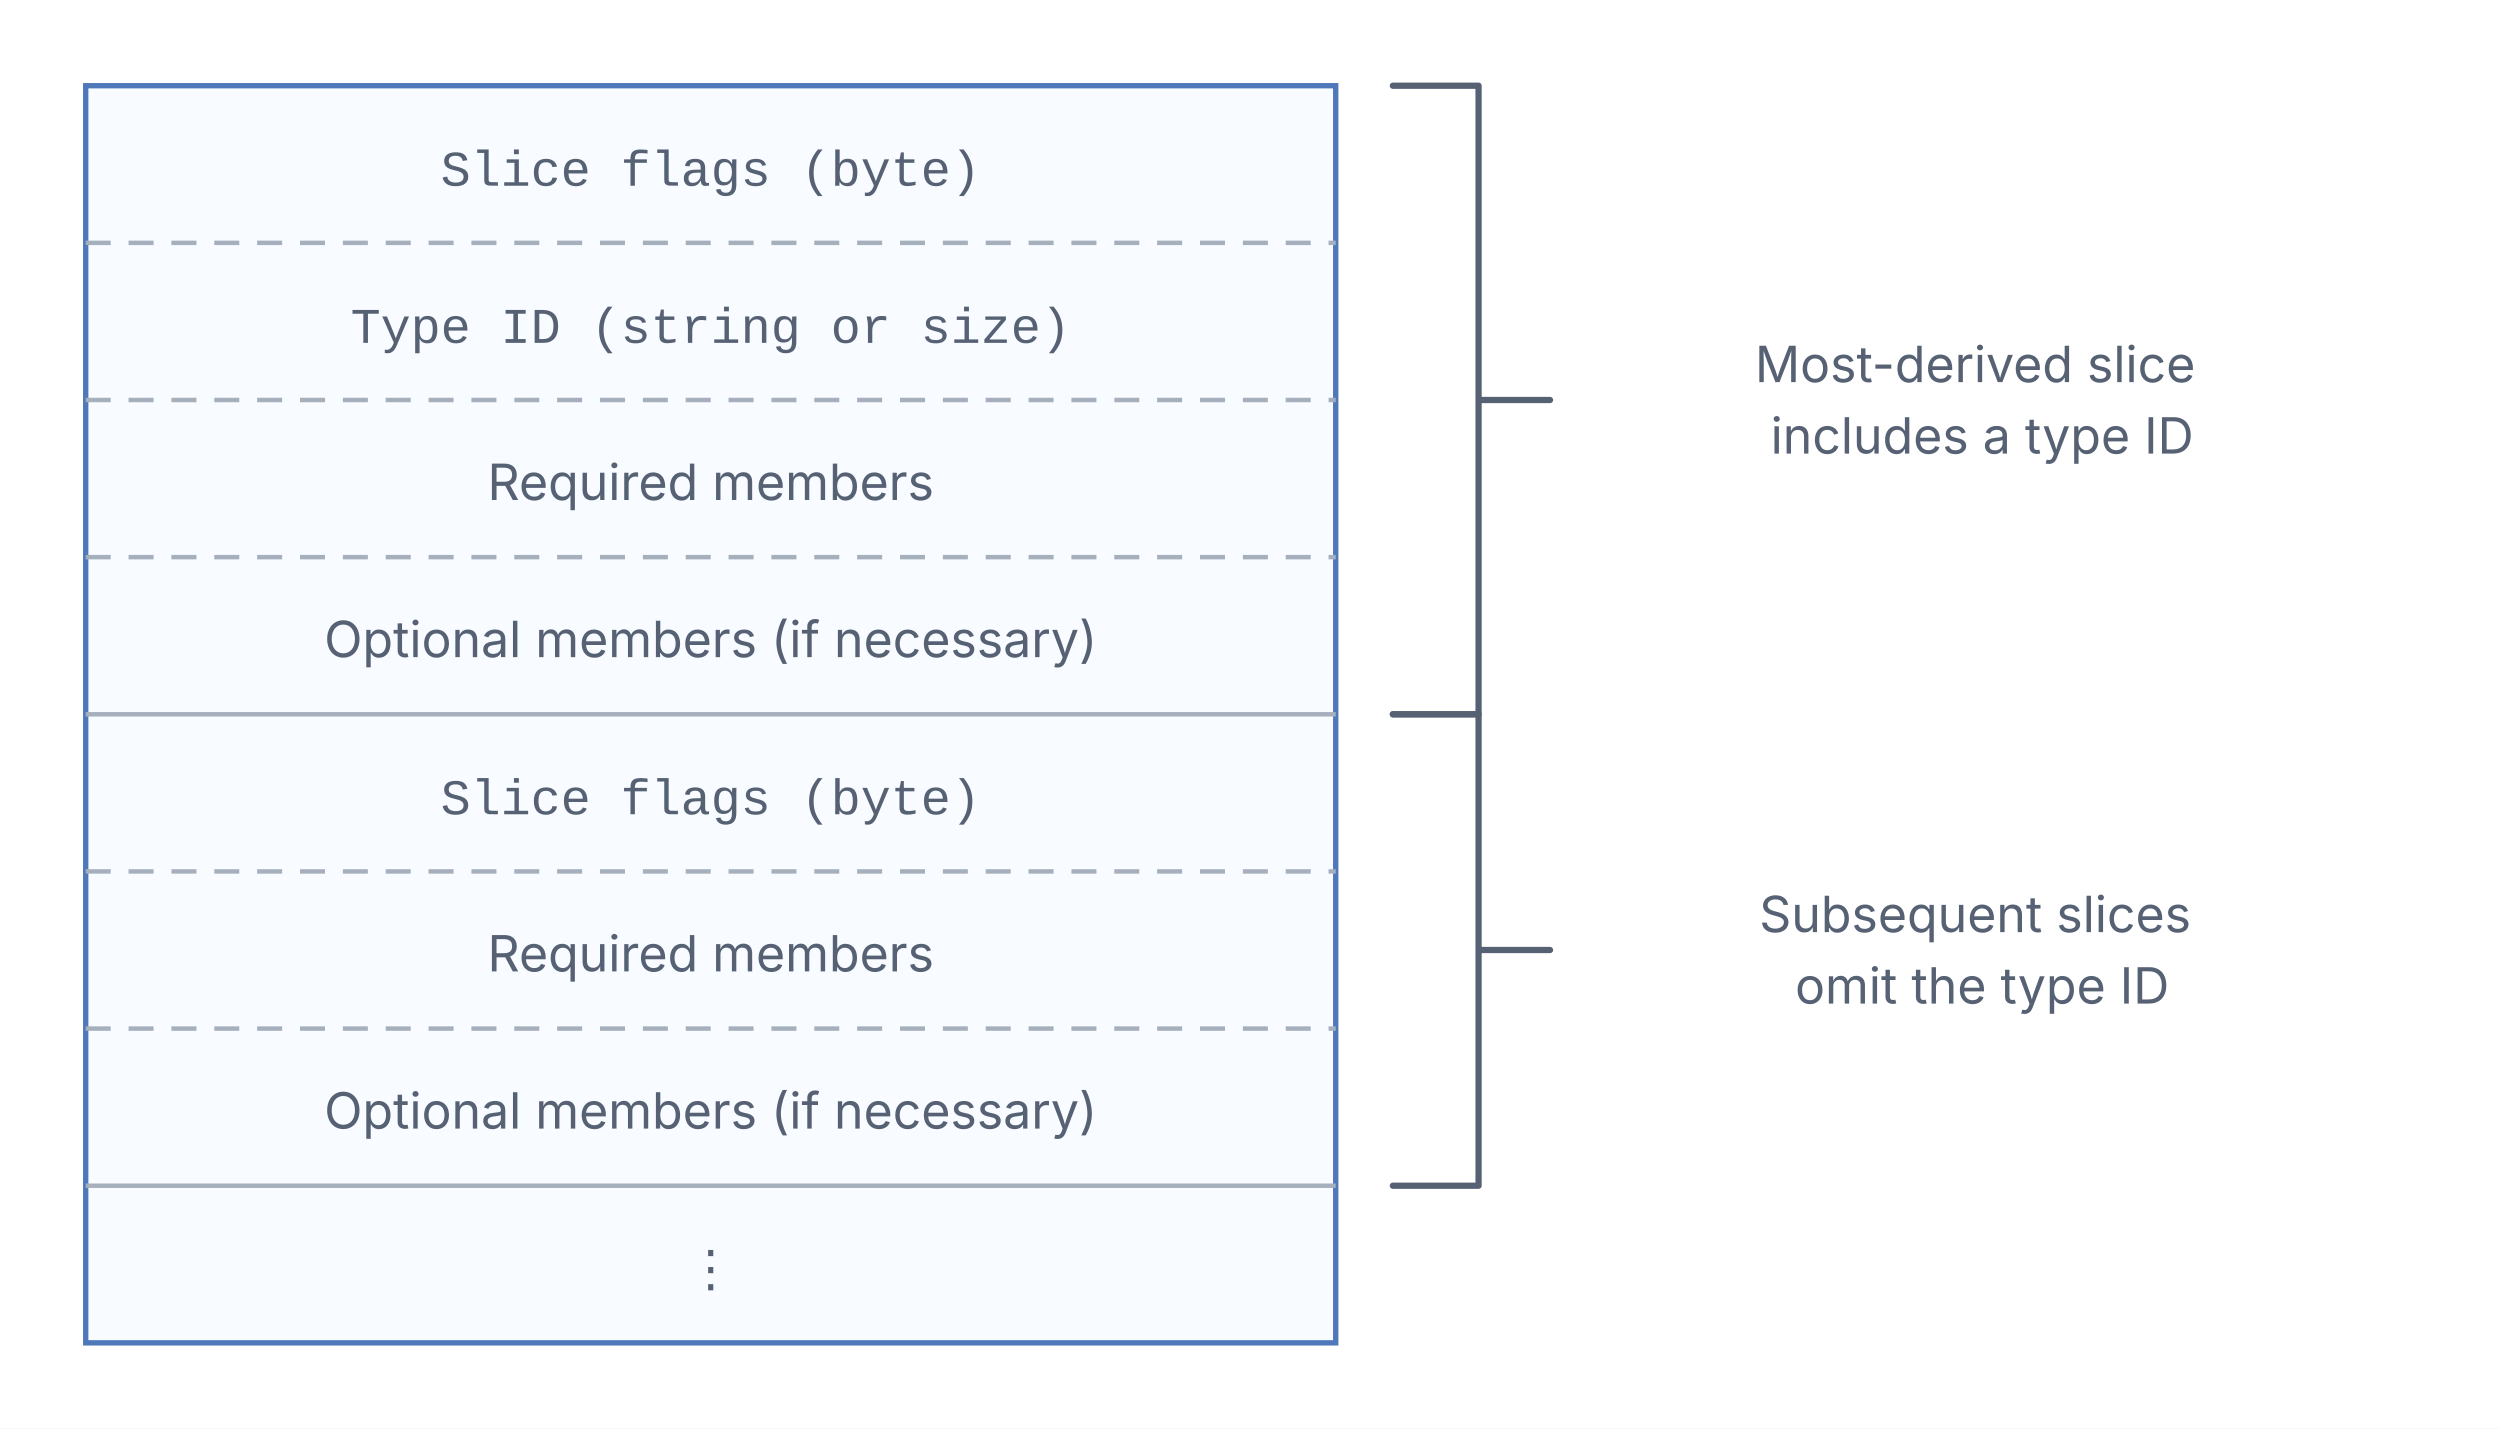
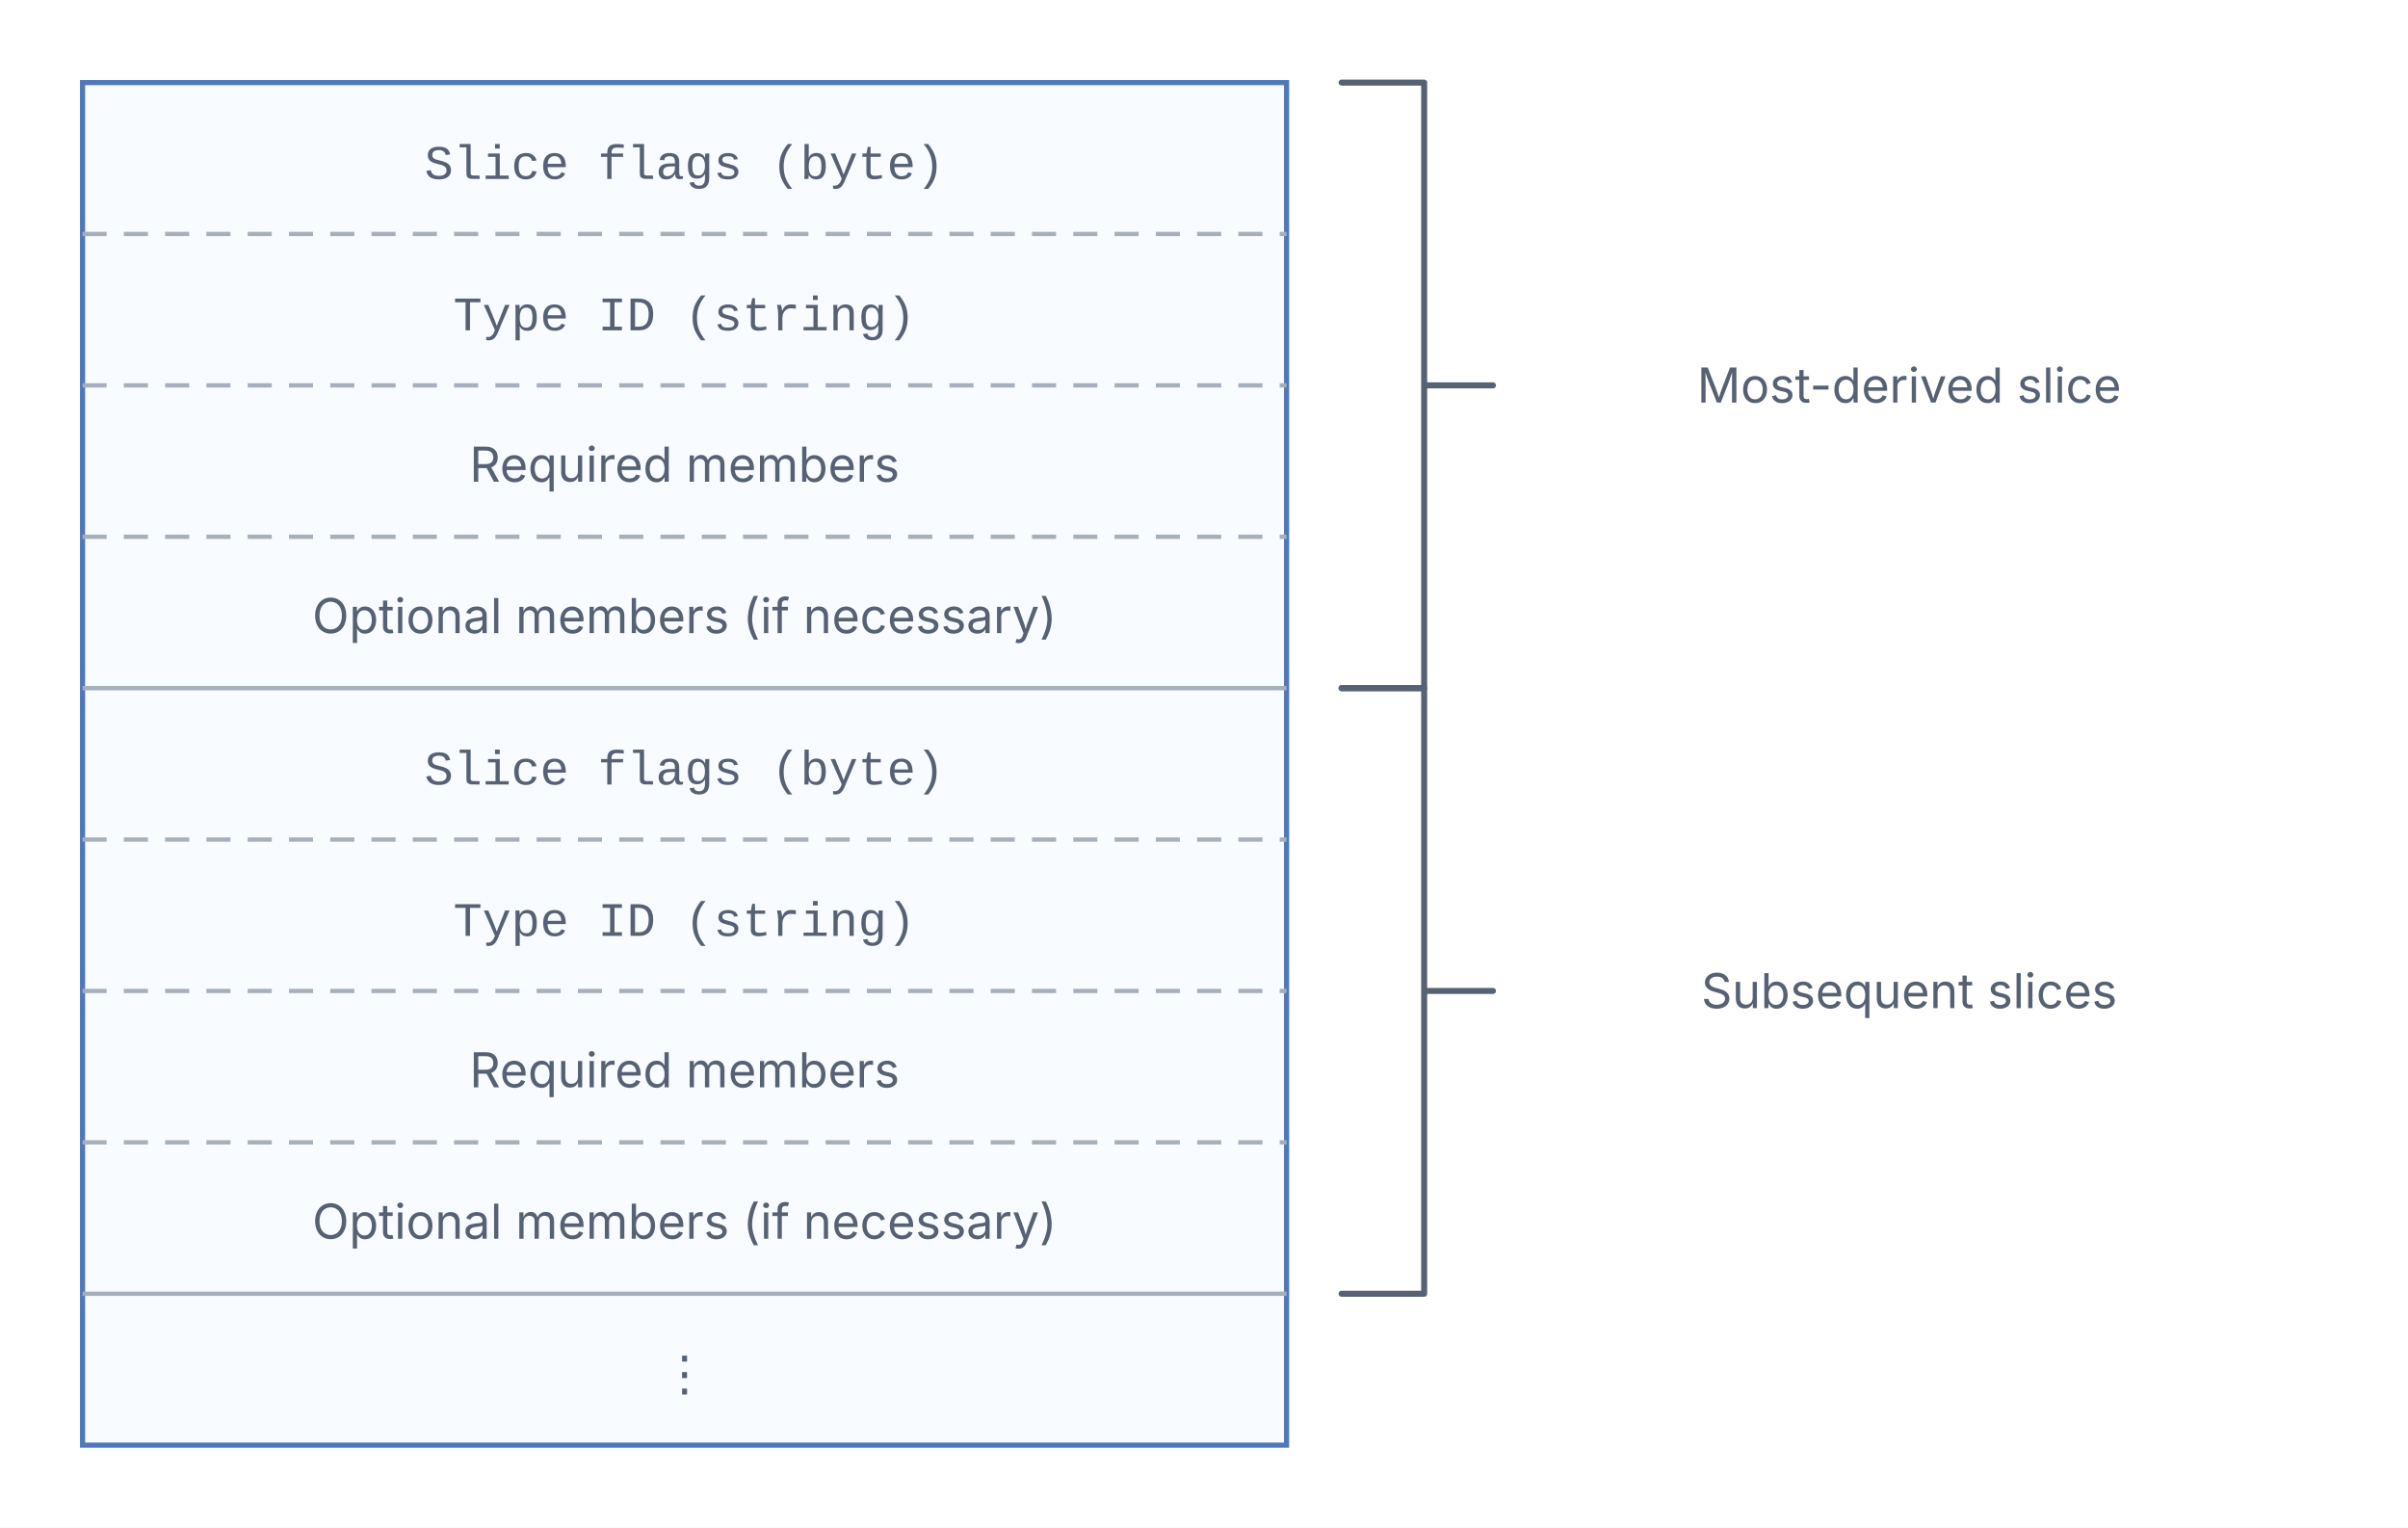
- <svg xmlns="http://www.w3.org/2000/svg" width="700" height="400" viewBox="0 0 700 400" role="img" aria-labelledby="title description">
+ <svg xmlns="http://www.w3.org/2000/svg" width="700" height="444" viewBox="0 0 700 444" role="img" aria-labelledby="title description">
  <style>
    text {
      fill: #182235;
      font-family: Inter, ui-sans-serif, system-ui, -apple-system, BlinkMacSystemFont, "Segoe UI", sans-serif;
    }
    .annotation {
      fill: #566174;
      font-size: 14px;
      text-anchor: middle;
    }
    .code {
      font-family: ui-monospace, SFMono-Regular, Menlo, Monaco, Consolas, "Liberation Mono", monospace;
    }
    .api {
      fill: #f8fbff;
      stroke: #4f78bb;
      stroke-width: 1.5;
    }
    .boundary {
      fill: #fbfcfe;
      stroke: #cbd3de;
      stroke-width: 1.5;
      stroke-dasharray: 7 5;
    }
    .connector {
      fill: none;
      stroke: #566174;
      stroke-width: 1.75;
      stroke-linecap: round;
      stroke-linejoin: round;
    }
    .divider {
      fill: none;
      stroke: #a6afbc;
      stroke-width: 1.25;
    }
  </style>
-   <rect width="700" height="400" fill="#ffffff" />
+   <rect width="700" height="444" fill="#ffffff" />
  <g id="boundaries" aria-hidden="true">
  </g>
  <g id="connectors" aria-hidden="true">
  </g>
  <g id="components" aria-hidden="true">
-     <rect class="api" x="24" y="24" width="350" height="352" rx="0" vector-effect="non-scaling-stroke" />
+     <rect class="api" x="24" y="24" width="350" height="396" rx="0" vector-effect="non-scaling-stroke" />
    <path class="divider boundary" d="M 24 68 H 374" vector-effect="non-scaling-stroke" />
    <path class="divider boundary" d="M 24 112 H 374" vector-effect="non-scaling-stroke" />
    <path class="divider boundary" d="M 24 156 H 374" vector-effect="non-scaling-stroke" />
    <path class="divider" d="M 24 200 H 374" vector-effect="non-scaling-stroke" />
    <path class="divider boundary" d="M 24 244 H 374" vector-effect="non-scaling-stroke" />
    <path class="divider boundary" d="M 24 288 H 374" vector-effect="non-scaling-stroke" />
-     <path class="divider" d="M 24 332 H 374" vector-effect="non-scaling-stroke" />
+     <path class="divider boundary" d="M 24 332 H 374" vector-effect="non-scaling-stroke" />
+     <path class="divider" d="M 24 376 H 374" vector-effect="non-scaling-stroke" />
    <path class="connector" d="M 390 24 H 414 V 200 H 390 M 414 112.0 H 434" vector-effect="non-scaling-stroke" />
-     <path class="connector" d="M 390 200 H 414 V 332 H 390 M 414 266.0 H 434" vector-effect="non-scaling-stroke" />
+     <path class="connector" d="M 390 200 H 414 V 376 H 390 M 414 288.0 H 434" vector-effect="non-scaling-stroke" />
  </g>
  <g id="labels">
    <text class="annotation code" x="199" y="52">Slice flags (byte)</text>
-     <text class="annotation code" x="199" y="96">Type ID (string or size)</text>
+     <text class="annotation code" x="199" y="96">Type ID (string)</text>
    <text class="annotation" x="199" y="140">Required members</text>
    <text class="annotation" x="199" y="184">Optional members (if necessary)</text>
    <text class="annotation code" x="199" y="228">Slice flags (byte)</text>
-     <text class="annotation" x="199" y="272">Required members</text>
-     <text class="annotation" x="199" y="316">Optional members (if necessary)</text>
-     <text class="annotation" x="199" y="360">⋮</text>
-     <text class="annotation" x="555" y="107.0">
-       <tspan x="555" dy="0">Most-derived slice</tspan>
-       <tspan x="555" dy="20">includes a type ID</tspan>
-     </text>
-     <text class="annotation" x="555" y="261.0">
-       <tspan x="555" dy="0">Subsequent slices</tspan>
-       <tspan x="555" dy="20">omit the type ID</tspan>
-     </text>
+     <text class="annotation code" x="199" y="272">Type ID (string)</text>
+     <text class="annotation" x="199" y="316">Required members</text>
+     <text class="annotation" x="199" y="360">Optional members (if necessary)</text>
+     <text class="annotation" x="199" y="404">⋮</text>
+     <text class="annotation" x="555" y="117.0">Most-derived slice</text>
+     <text class="annotation" x="555" y="293.0">Subsequent slices</text>
  </g>
</svg>
